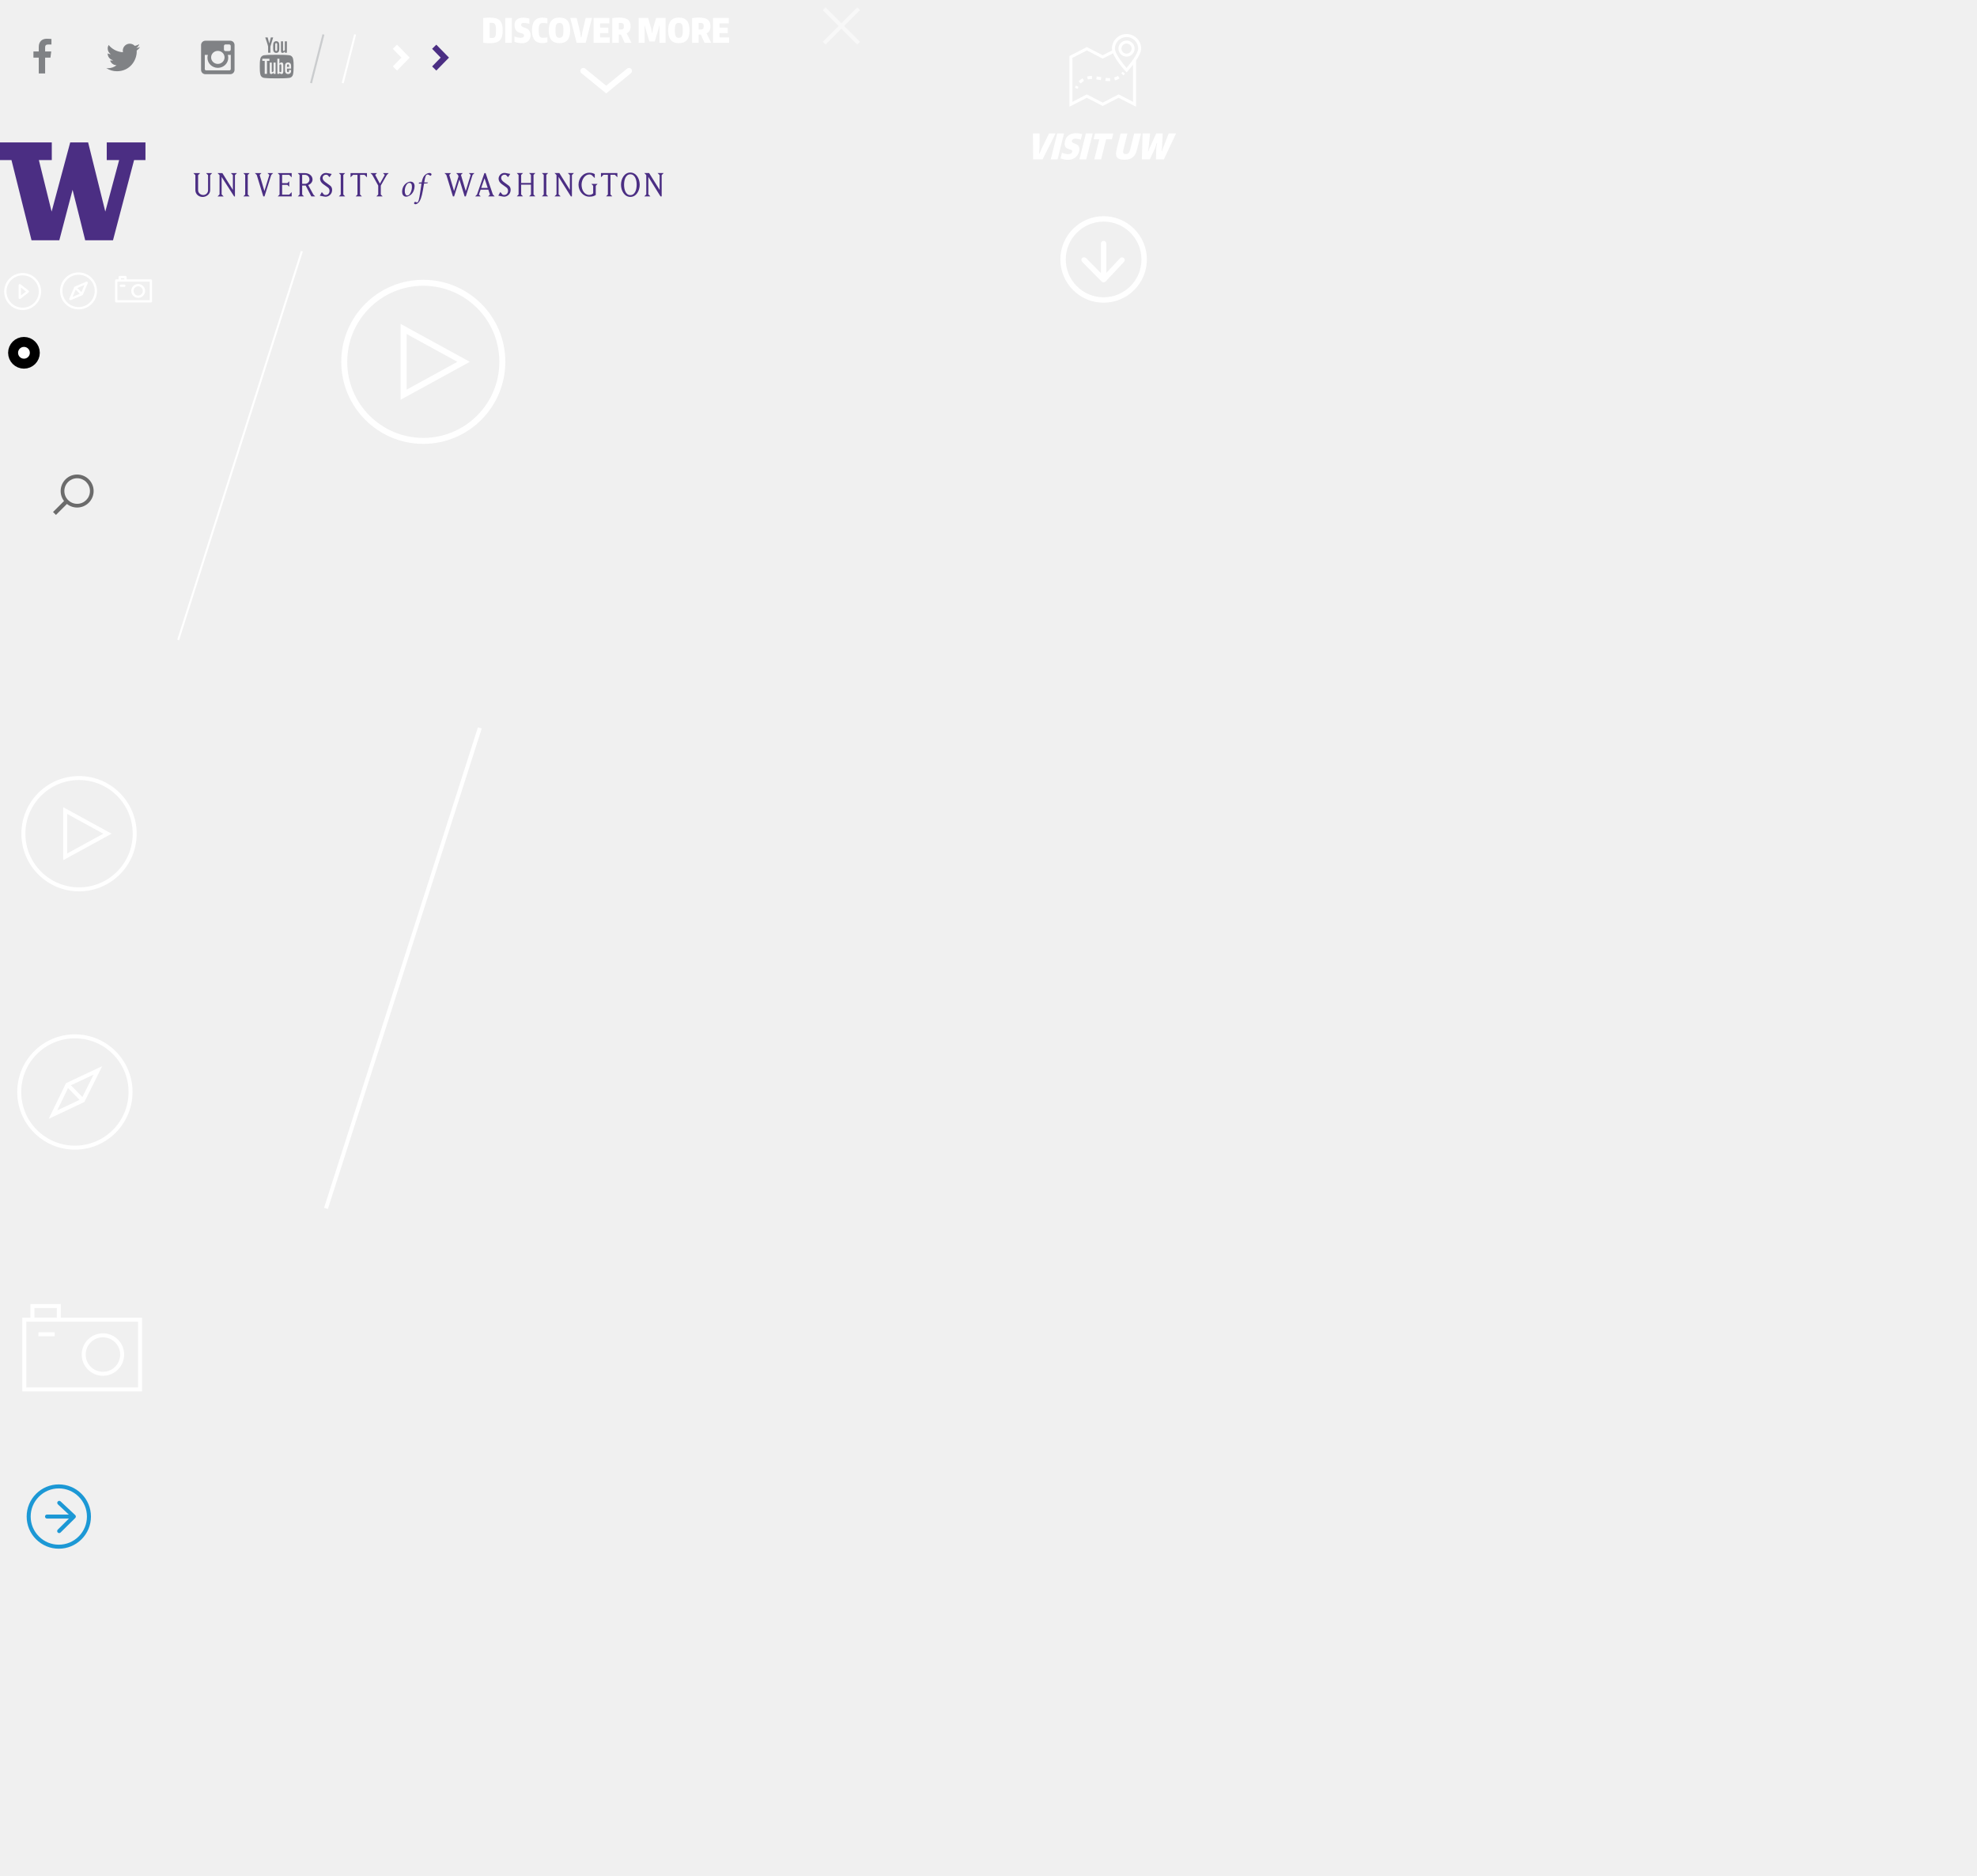
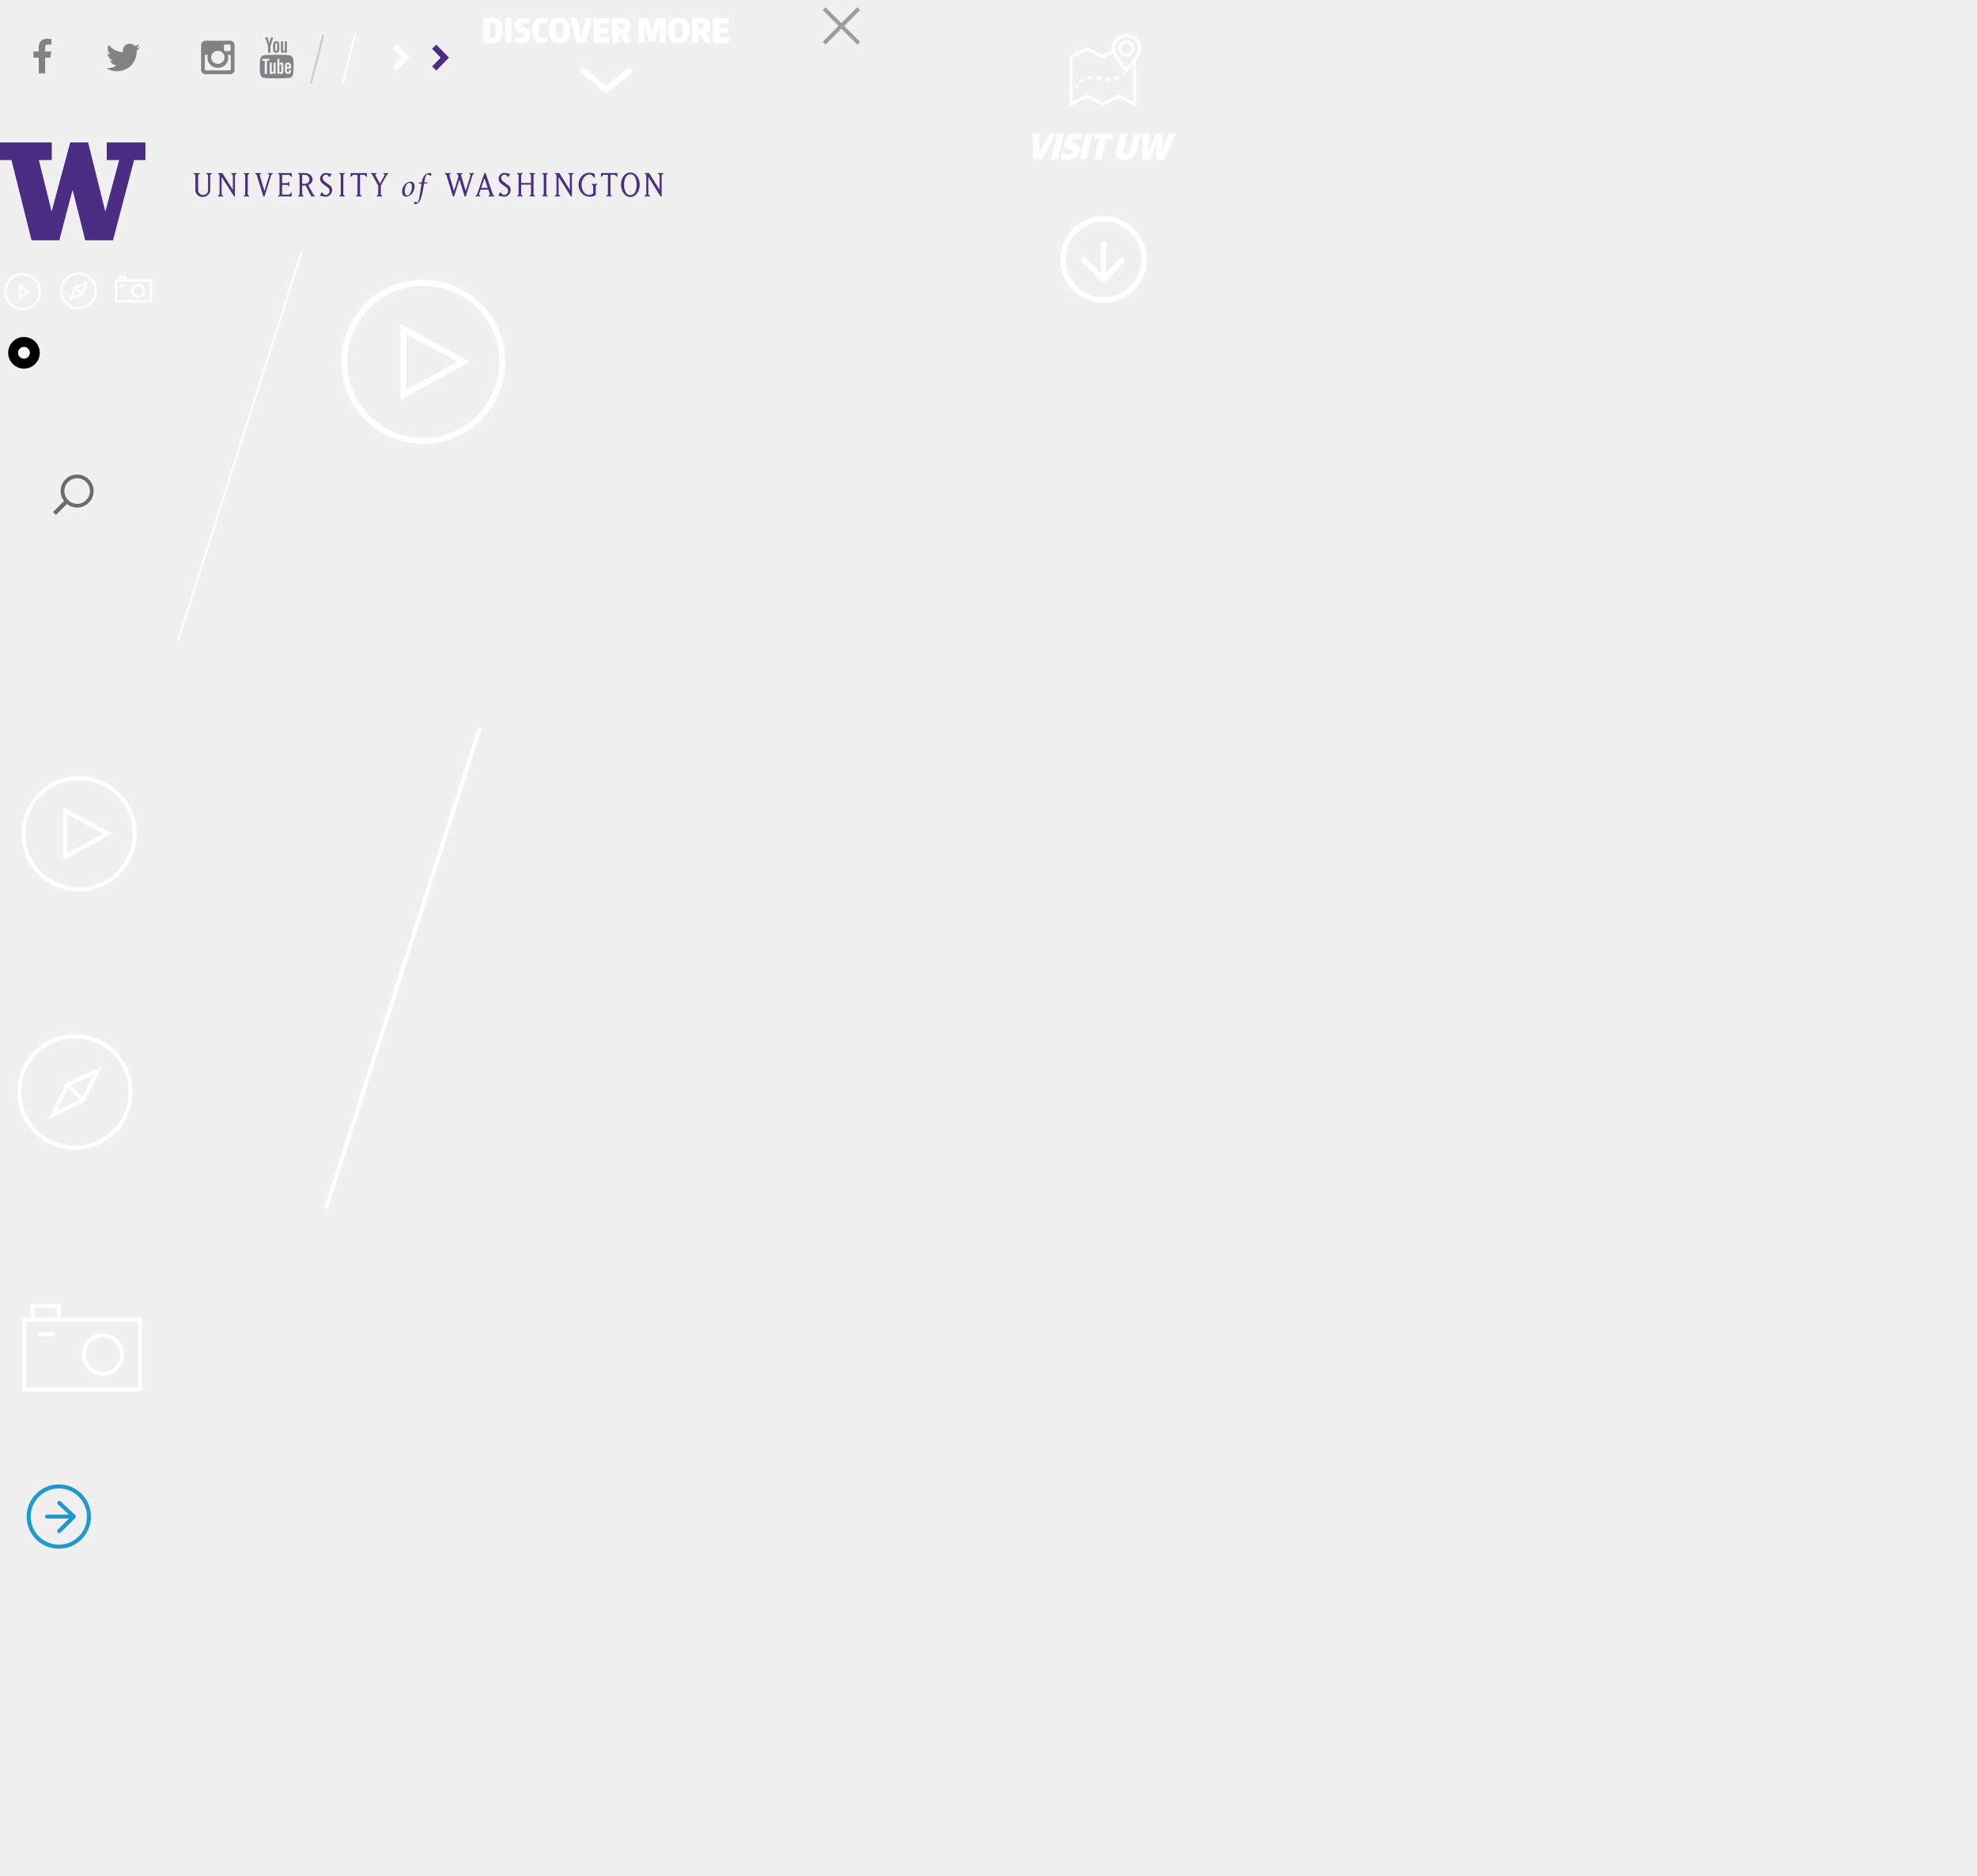
<svg xmlns="http://www.w3.org/2000/svg" version="1.1" id="Layer_1" x="0px" y="0px" width="992.594px" height="941.637px" viewBox="0 0 992.594 941.637" enable-background="new 0 0 992.594 941.637" xml:space="preserve">
  <path fill="#4B2E83" d="M325.519,97.574v-8.775l6.094,9.787h0.596v-10.7l1.014-1.011h-3.059l1.014,1.011v7.445l-5.274-8.454h-2.429  l0.994,1.01v9.689l-0.994,1.014h3.062L325.519,97.574L325.519,97.574z M316.472,97.945c-2.344,0-3.148-2.8-3.148-5.222  c0-2.422,0.812-5.223,3.148-5.223c2.363,0,3.184,2.801,3.184,5.223c0,2.428-0.814,5.223-3.182,5.223 M311.788,92.731  c0,2.979,1.688,6.113,4.682,6.113c3.018,0,4.705-3.135,4.705-6.113c0-2.977-1.68-6.113-4.705-6.113  c-2.992,0-4.686,3.132-4.686,6.111 M306.495,97.654v-9.908h2.221L309.968,89v-2.124h-8.238v2.12l1.271-1.252h2.203v9.906  l-0.914,0.931h3.135l-0.93-0.937V97.654L306.495,97.654z M297.819,93.258v3.77c-0.277,0.281-0.834,0.832-1.924,0.832  c-2.602,0-3.906-2.617-3.906-5.139c0-2.54,1.646-5.139,3.906-5.139c0.594,0,1.033,0.137,1.43,0.557l1.291,1.267v-2.023  c-0.695-0.354-1.391-0.675-2.721-0.675c-3.193,0-5.438,2.859-5.438,6.014c0,3.096,2.244,6.013,5.438,6.013  c1.809,0,2.582-0.438,3.217-0.862v-4.617l0.912-0.93h-3.135l0.922,0.924L297.819,93.258z M280.456,97.574v-8.775l6.16,9.793  l0.529-0.006v-10.7l1.012-1.011H285.1l1.014,1.011v7.445l-5.279-8.454h-2.422l0.994,1.01v9.689l-0.994,1.014h3.061L280.456,97.574  L280.456,97.574z M272.063,86.871l0.932,0.932v9.846l-0.932,0.928h3.152l-0.93-0.928v-9.846l0.93-0.932H272.063L272.063,86.871z   M261.659,92.706h4.924v4.947l-0.932,0.929h3.154l-0.934-0.929V87.81l0.934-0.933h-3.154l0.932,0.933v4.026h-4.924V87.81  l0.936-0.933h-3.137l0.914,0.933v9.844l-0.914,0.929h3.137l-0.936-0.929V92.706L261.659,92.706z M256.386,95.329  c0-1.152-0.537-1.868-1.092-2.247l-2.383-1.727c-0.854-0.615-1.291-1.407-1.291-2.006c0-1.227,1.053-1.668,1.689-1.668  c0.334,0,0.572,0.137,0.752,0.137l1.029,1.113l1.094-1.627l-2.324-0.438c-0.156-0.038-0.256-0.06-0.551-0.06  c-2.047,0-2.98,1.746-2.98,2.88c0,0.892,0.453,1.903,1.506,2.675l2.402,1.729c0.652,0.458,0.832,1.133,0.832,1.708  c0,0.996-0.615,2.074-1.943,2.074c-0.318,0-0.598-0.061-0.816-0.166l-1.111-1.307l-1.014,1.825l2.242,0.438  c0,0,0.379,0.076,0.697,0.076c1.402,0.021,3.248-1.169,3.248-3.394 M243.265,89.491l1.609,4.843h-3.277l1.672-4.846L243.265,89.491z   M240.446,97.688l0.852-2.48h3.875l0.811,2.48l-0.912,0.916h3.316l-0.934-0.954l-3.65-10.756h-0.596l-3.713,10.756l-0.953,0.954  h2.818l-0.9-0.916H240.446z M227.993,98.596l2.68-8.474l2.598,8.474h0.596l3.393-10.773l0.953-0.932h-2.816l0.914,0.912l-2.48,8.098  l-2.404-8.098l0.916-0.912h-3.316l0.934,0.932l0.238,0.771l-2.246,7.306l-2.4-8.098l0.912-0.912h-3.314l0.953,0.932l3.295,10.775  h0.582L227.993,98.596L227.993,98.596z M210.644,91.576l-0.445,0.43l0.049,0.165h1.369c-0.215,1.487-0.41,2.771-0.727,4.853  c-0.443,3.08-0.822,4.172-1.137,4.435c-0.1,0.097-0.264,0.146-0.41,0.146c-0.199,0-0.512-0.146-0.729-0.246  c-0.195-0.103-0.361,0.015-0.459,0.113c-0.133,0.148-0.279,0.379-0.279,0.561c0,0.328,0.428,0.496,0.709,0.496  c0.312,0,1.105-0.26,1.814-1.135c0.561-0.69,1.316-2.294,1.959-6.02c0.117-0.691,0.25-1.383,0.531-3.197l1.68-0.166l0.361-0.428  h-1.943c0.492-3.054,0.904-3.977,1.615-3.977c0.496,0,0.904,0.196,1.27,0.545c0.117,0.115,0.297,0.115,0.461-0.017  c0.131-0.114,0.33-0.379,0.33-0.608c0.018-0.331-0.43-0.693-0.992-0.693c-0.957,0-1.959,0.561-2.652,1.383  c-0.643,0.777-1.07,2.027-1.303,3.369h-1.07h-0.008L210.644,91.576z M203.226,95.899c0-2.438,1.234-3.76,1.748-3.975  c0.146-0.066,0.379-0.131,0.543-0.131c0.824,0,1.303,0.62,1.303,1.892c0.033,2.144-1.088,4.091-1.779,4.32  c-0.133,0.046-0.346,0.114-0.51,0.114c-0.93,0-1.307-0.981-1.307-2.224 M206.042,91.183c-0.428,0-1.104,0.196-1.779,0.591  c-1.141,0.678-2.377,2.21-2.377,4.519c0,1.157,0.543,2.441,2.078,2.441c0.727,0,1.764-0.48,2.459-1.105  c1.088-0.988,1.727-2.687,1.727-4.159c0.008-1.365-0.719-2.287-2.105-2.287 M186.935,87.825l2.959,5.337v4.507l-0.932,0.929h3.154  l-0.932-0.929v-4.507l3.014-5.318l0.973-0.952h-2.896l0.914,0.913l-2.461,4.383l-2.344-4.383l0.914-0.913h-3.314l0.951,0.929V87.825  L186.935,87.825z M180.767,97.669v-9.907h2.223l1.25,1.254v-2.123h-8.238v2.119l1.271-1.252h2.201v9.907l-0.912,0.931h3.135  l-0.922-0.938L180.767,97.669z M170.146,86.887l0.932,0.932v9.846l-0.932,0.928h3.156l-0.932-0.928v-9.844l0.932-0.932h-3.152  L170.146,86.887L170.146,86.887z M166.751,95.344c0-1.152-0.539-1.869-1.092-2.246l-2.384-1.728c-0.854-0.615-1.29-1.407-1.29-2.006  c0-1.227,1.054-1.667,1.688-1.667c0.338,0,0.575,0.136,0.755,0.136l1.031,1.114l1.09-1.628l-2.319-0.438  c-0.16-0.041-0.257-0.06-0.554-0.06c-2.047,0-2.979,1.743-2.979,2.882c0,0.891,0.455,1.902,1.51,2.677l2.4,1.728  c0.655,0.456,0.834,1.133,0.834,1.709c0,0.992-0.616,2.073-1.945,2.073c-0.317,0-0.594-0.062-0.812-0.167l-1.113-1.309l-1.014,1.831  l2.244,0.438c0,0,0.377,0.076,0.693,0.076c1.412,0.008,3.257-1.184,3.257-3.407 M151.705,87.769h1.43  c1.25,0,2.243,1.072,2.243,2.345c0,1.209-1.014,2.164-2.243,2.164h-1.43v-4.512V87.769z M151.705,97.678v-4.525h1.769l2.836,5.457  h1.945l-0.914-0.924l-2.618-4.803c1.309-0.398,2.201-1.627,2.201-2.74c0-1.982-1.845-3.232-3.791-3.232h-3.631l0.912,0.932v9.844  l-0.912,0.923h3.133L151.705,97.678L151.705,97.678z M146.446,98.602v-2.141l-1.253,1.268h-3.551v-4.92h2.639l0.934,0.928v-2.73  l-0.934,0.933h-2.639v-4.17h3.553l1.252,1.256v-2.123h-7.007l0.913,0.929v9.85l-0.913,0.926h7.006V98.602L146.446,98.602z   M131.262,86.897h-3.315l0.954,0.932l3.293,10.773h0.596l3.393-10.773l0.952-0.932h-2.819l0.916,0.912l-2.482,8.098l-2.398-8.098  l0.912-0.908v-0.004H131.262L131.262,86.897z M122.172,86.897l0.934,0.932v9.845l-0.934,0.929h3.156l-0.933-0.929v-9.845  l0.933-0.932H122.172z M111.275,97.6v-8.775l6.283,9.787h0.404V87.91l1.014-1.01h-3.057l1.013,1.01v7.445l-5.278-8.453h-2.422  l0.992,1.01v9.689l-0.992,1.014h3.055L111.275,97.6L111.275,97.6z M98.095,95.478c0,1.922,1.63,3.392,3.634,3.392  c1.904,0,3.79-1.408,3.79-3.392v-7.566l0.993-1.01h-3.057l1.012,1.01v7.566c0,1.347-1.07,2.417-2.422,2.417  c-1.368,0-2.58-1.051-2.58-2.417v-7.566l1.016-1.01h-3.396l1.011,1.01l-0.001,7.563V95.478z" />
  <path fill="#4B2E83" d="M53.594,71.505v8.854h6.223l-6.945,25.869c0,0-8.508-34.243-8.625-34.725H35.25  c-0.125,0.469-9.335,34.725-9.335,34.725L19.519,80.36H26v-8.855H0v8.855h5.762c0,0,9.936,39.772,10.061,40.253h13.956  c0.124-0.473,6.66-25.328,6.66-25.328c4.147,16.581,3.941,15.531,6.331,25.328h13.964c0.12-0.473,10.585-40.253,10.585-40.253h5.715  v-8.855H53.597H53.594L53.594,71.505z" />
  <path fill="#808285" d="M103.108,20.442h12.495c1.187,0,2.152,0.972,2.152,2.158v12.494c0,1.188-0.971,2.156-2.152,2.156h-12.495  c-1.188,0-2.158-0.972-2.158-2.156V22.601c0.01-1.188,0.98-2.16,2.17-2.16L103.108,20.442z M113.188,22.312  c-0.415,0-0.757,0.345-0.757,0.758v1.812c0,0.416,0.343,0.758,0.757,0.758h1.898c0.411,0,0.758-0.342,0.758-0.758V23.07  c0-0.413-0.35-0.758-0.758-0.758H113.188z M115.858,27.554h-1.479c0.146,0.457,0.222,0.94,0.222,1.442  c0,2.796-2.346,5.062-5.229,5.062c-2.881,0-5.222-2.266-5.222-5.062c0-0.502,0.076-0.985,0.217-1.442h-1.544v7.1  c0,0.369,0.3,0.669,0.668,0.669h11.708c0.368,0,0.668-0.3,0.668-0.669v-7.1h-0.02H115.858z M109.368,25.542  c-1.861,0-3.375,1.463-3.375,3.271s1.511,3.271,3.375,3.271c1.866,0,3.377-1.465,3.377-3.271c0-1.808-1.528-3.271-3.39-3.271  H109.368z" />
  <path fill="#808285" d="M25.324,28.932l0.399-3.096h-3.066v-1.979c0-0.896,0.25-1.509,1.535-1.509l1.639-0.001v-2.77  c-0.283-0.037-1.256-0.122-2.389-0.122c-2.365,0-3.982,1.442-3.982,4.094v2.283h-2.674v3.097h2.674v7.945h3.198V28.93L25.324,28.932  L25.324,28.932z" />
  <path fill="#808285" d="M70.375,23.573c-0.626,0.274-1.299,0.465-2.004,0.549c0.721-0.433,1.275-1.115,1.535-1.933  c-0.673,0.398-1.42,0.691-2.216,0.85c-0.638-0.68-1.545-1.104-2.549-1.104c-1.928,0-3.491,1.564-3.491,3.49  c0,0.274,0.031,0.541,0.09,0.795c-2.901-0.146-5.473-1.535-7.195-3.646c-0.3,0.519-0.472,1.115-0.472,1.756  c0,1.21,0.616,2.279,1.552,2.904c-0.572-0.018-1.109-0.176-1.581-0.438v0.045c0,1.69,1.203,3.102,2.8,3.422  c-0.292,0.082-0.603,0.125-0.92,0.125c-0.225,0-0.444-0.021-0.657-0.062c0.445,1.389,1.733,2.396,3.261,2.426  c-1.193,0.936-2.699,1.494-4.335,1.494c-0.282,0-0.559-0.019-0.832-0.052c1.544,0.992,3.379,1.57,5.352,1.57  c6.42,0,9.932-5.32,9.932-9.933c0-0.151-0.004-0.305-0.009-0.452c0.679-0.5,1.27-1.109,1.739-1.812V23.573z" />
  <g>
    <path fill="#6B6B6B" d="M30.452,246.503c0-4.567,3.716-8.282,8.28-8.282c4.567,0,8.282,3.718,8.282,8.282   c0,4.568-3.717,8.283-8.282,8.283C34.168,254.786,30.452,251.072,30.452,246.503z M32.313,246.503c0,3.54,2.879,6.421,6.427,6.421   c3.541,0,6.42-2.881,6.42-6.421s-2.879-6.418-6.42-6.418c-3.548,0.001-6.43,2.878-6.43,6.418H32.313z" />
    <rect x="29.264" y="250.667" transform="matrix(0.7065 0.7077 -0.7077 0.7065 189.2321 53.3412)" fill="#6B6B6B" width="2.079" height="8.319" />
  </g>
  <line fill="none" stroke="#CACCCE" stroke-miterlimit="10" x1="162.386" y1="17.299" x2="156.161" y2="41.704" />
  <line fill="none" stroke="#FFFFFF" stroke-miterlimit="10" x1="178.292" y1="17.299" x2="172.066" y2="41.704" />
  <line fill="none" stroke="#FFFFFF" stroke-miterlimit="10" x1="151.565" y1="126.09" x2="89.469" y2="321.251" />
  <line fill="none" stroke="#FFFFFF" stroke-width="2" stroke-miterlimit="10" x1="240.91" y1="365.434" x2="163.667" y2="606.614" />
  <g>
    <path fill="#FFFFFF" d="M57.784,151.259c0,0.322,0.26,0.58,0.58,0.58h17.391c0.32,0,0.58-0.258,0.58-0.58v-10.434   c0-0.32-0.26-0.579-0.58-0.579H63.581v-1.159c0-0.32-0.26-0.58-0.58-0.58h-2.898c-0.32,0-0.58,0.26-0.58,0.58v1.159h-1.158   c-0.32,0-0.58,0.259-0.58,0.579L57.784,151.259L57.784,151.259z M60.683,139.666h1.74v0.58h-1.74V139.666z M58.942,141.405h16.232   v9.276H58.942V141.405z" />
    <path fill="#FFFFFF" d="M69.378,142.564c-1.918,0-3.479,1.561-3.479,3.479s1.561,3.478,3.479,3.478s3.479-1.56,3.479-3.478   S71.296,142.564,69.378,142.564z M69.378,148.362c-1.279,0-2.318-1.04-2.318-2.319c0-1.279,1.039-2.319,2.318-2.319   c1.279,0,2.318,1.04,2.318,2.319C71.696,147.322,70.657,148.362,69.378,148.362z" />
    <path fill="#FFFFFF" d="M62.423,142.854h-1.74c-0.32,0-0.58,0.26-0.58,0.579c0,0.321,0.26,0.58,0.58,0.58h1.74   c0.318,0,0.578-0.259,0.578-0.58C63.001,143.114,62.741,142.854,62.423,142.854z" />
  </g>
  <g>
    <path fill="#FFFFFF" d="M11.372,137.069c-2.477,0-4.807,0.965-6.558,2.718c-1.752,1.751-2.718,4.08-2.718,6.558   c0,2.479,0.966,4.807,2.718,6.559c1.751,1.752,4.081,2.717,6.558,2.717c2.479,0,4.807-0.965,6.559-2.717   c1.752-1.752,2.717-4.082,2.717-6.559c0-2.477-0.965-4.807-2.717-6.558C16.178,138.034,13.85,137.069,11.372,137.069z    M17.111,152.083c-1.533,1.533-3.571,2.377-5.739,2.377c-2.167,0-4.205-0.844-5.738-2.377c-1.533-1.533-2.378-3.571-2.378-5.739   s0.845-4.205,2.378-5.738c1.533-1.533,3.571-2.378,5.738-2.378c2.168,0,4.206,0.845,5.739,2.378   c1.532,1.533,2.377,3.57,2.377,5.738S18.643,150.55,17.111,152.083z" />
    <path fill="#FFFFFF" d="M14.338,145.888L10.28,142.7c-0.174-0.138-0.412-0.163-0.612-0.066c-0.199,0.098-0.325,0.3-0.325,0.521   v6.376c0,0.223,0.126,0.424,0.325,0.521c0.081,0.039,0.168,0.059,0.255,0.059c0.127,0,0.254-0.041,0.357-0.123l4.058-3.188   c0.141-0.111,0.222-0.279,0.222-0.457C14.56,146.165,14.479,145.999,14.338,145.888z M10.502,148.34v-3.99l2.539,1.995   L10.502,148.34z" />
  </g>
  <g>
    <path fill="#FFFFFF" d="M45.997,139.477c-1.752-1.753-4.08-2.717-6.559-2.716c-2.477,0.001-4.807,0.965-6.558,2.716   c-1.752,1.752-2.716,4.082-2.716,6.558c-0.001,2.479,0.963,4.806,2.716,6.56c1.751,1.75,4.081,2.717,6.56,2.715   c2.477,0.002,4.805-0.963,6.557-2.715c1.752-1.752,2.717-4.081,2.717-6.558C48.714,143.558,47.749,141.228,45.997,139.477z    M39.44,154.152c-2.169,0-4.208-0.844-5.741-2.377c-1.532-1.531-2.377-3.571-2.376-5.739c0-2.168,0.843-4.206,2.376-5.739   c1.532-1.532,3.571-2.377,5.739-2.376c2.168-0.001,4.207,0.845,5.738,2.377c1.533,1.532,2.377,3.57,2.379,5.739   c0,2.167-0.846,4.207-2.377,5.738C43.646,153.308,41.608,154.152,39.44,154.152z" />
    <path fill="#FFFFFF" d="M41.612,147.904l2.459-5.738c0.094-0.219,0.043-0.471-0.123-0.639c-0.168-0.167-0.42-0.217-0.639-0.123   l-5.739,2.459c-0.139,0.06-0.245,0.17-0.304,0.307l-0.001-0.002l-2.459,5.738c-0.094,0.219-0.045,0.473,0.122,0.641   c0.168,0.168,0.421,0.215,0.64,0.121l5.739-2.458h-0.002C41.442,148.149,41.552,148.043,41.612,147.904z M42.435,143.041   l-1.551,3.619l-2.068-2.068L42.435,143.041z M36.444,149.031l1.551-3.619l2.069,2.068L36.444,149.031z" />
  </g>
  <circle fill="none" stroke="#FFFFFF" stroke-width="3" stroke-miterlimit="10" cx="212.521" cy="181.641" r="39.686" />
  <polygon fill="none" stroke="#FFFFFF" stroke-width="3" stroke-miterlimit="10" points="202.646,165.144 232.771,181.641   202.646,198.138 " />
  <circle fill="none" stroke="#FFFFFF" stroke-width="2" stroke-miterlimit="10" cx="39.686" cy="418.526" r="27.941" />
  <polygon fill="none" stroke="#FFFFFF" stroke-width="2" stroke-miterlimit="10" points="32.733,406.912 53.943,418.526   32.733,430.141 " />
  <circle fill="none" stroke="#FFFFFF" stroke-width="2" stroke-miterlimit="10" cx="37.598" cy="548.195" r="27.941" />
  <circle fill="#FFFFFF" stroke="#000000" stroke-width="5" stroke-miterlimit="10" cx="12.027" cy="177.106" r="5.455" />
  <rect x="12.203" y="662.49" fill="none" stroke="#FFFFFF" stroke-width="2" stroke-miterlimit="10" width="58.125" height="35.021" />
  <circle fill="none" stroke="#FFFFFF" stroke-width="2" stroke-miterlimit="10" cx="51.677" cy="680.003" r="9.656" />
  <line fill="none" stroke="#FFFFFF" stroke-width="2" stroke-miterlimit="10" x1="19.302" y1="669.827" x2="27.443" y2="669.827" />
  <rect x="16.272" y="655.633" fill="none" stroke="#FFFFFF" stroke-width="2" stroke-miterlimit="10" width="13.253" height="6.815" />
  <polygon fill="none" stroke="#FFFFFF" stroke-width="2" stroke-miterlimit="10" points="41.635,552.433 26.57,559.568   33.887,544.523 49.149,537.349 " />
  <line fill="none" stroke="#FFFFFF" stroke-width="2" stroke-miterlimit="10" x1="34.385" y1="545.016" x2="41.047" y2="551.82" />
  <path fill="#808285" d="M137.144,18.796h-1.162l-0.785,3.015l-0.815-3.015h-1.21c0.242,0.711,0.494,1.427,0.737,2.139  c0.369,1.07,0.599,1.877,0.703,2.429v3.108h1.15v-3.108l1.38-4.57L137.144,18.796z M140.214,24.616v-2.004  c0-0.611-0.105-1.058-0.321-1.348c-0.288-0.389-0.691-0.586-1.21-0.586c-0.516,0-0.92,0.197-1.208,0.586  c-0.222,0.29-0.325,0.737-0.325,1.348v2.004c0,0.608,0.103,1.059,0.325,1.346c0.286,0.39,0.691,0.586,1.208,0.586  c0.52,0,0.922-0.196,1.21-0.586c0.22-0.29,0.33-0.74,0.33-1.35L140.214,24.616z M139.174,24.817c0,0.529-0.16,0.794-0.494,0.794  c-0.335,0-0.495-0.265-0.495-0.794V22.41c0-0.528,0.16-0.791,0.495-0.791s0.494,0.263,0.494,0.791v2.41V24.817z M144.044,26.466  v-5.72h-1.037v4.372c-0.23,0.325-0.447,0.485-0.655,0.485c-0.139,0-0.22-0.083-0.242-0.242c-0.014-0.034-0.014-0.161-0.014-0.404  v-4.209h-1.033v4.524c0,0.404,0.036,0.678,0.092,0.848c0.103,0.292,0.334,0.427,0.668,0.427c0.379,0,0.771-0.23,1.184-0.704v0.624  h1.04L144.044,26.466z" />
  <path fill="#808285" d="M145.115,33.584v-0.52c0-0.522-0.172-0.786-0.511-0.786c-0.345,0-0.515,0.263-0.515,0.786v0.523h1.025  L145.115,33.584z" />
  <path fill="#808285" d="M140.798,32.277c-0.168,0-0.34,0.082-0.511,0.25v3.45c0.17,0.171,0.343,0.252,0.511,0.252  c0.295,0,0.446-0.252,0.446-0.763v-2.415C141.244,32.542,141.093,32.277,140.798,32.277z" />
  <path fill="#808285" d="M147.108,29.404c-0.206-0.902-0.945-1.569-1.834-1.668c-2.105-0.235-4.235-0.235-6.356-0.235  s-4.252,0-6.356,0.235c-0.889,0.099-1.627,0.766-1.834,1.668c-0.297,1.286-0.299,2.69-0.299,4.013s0,2.729,0.296,4.013  c0.206,0.902,0.944,1.569,1.834,1.669c2.105,0.235,4.235,0.237,6.356,0.235c2.12,0,4.251,0,6.356-0.235  c0.889-0.099,1.627-0.767,1.835-1.669c0.297-1.284,0.298-2.69,0.298-4.013l0.014-0.003  C147.418,32.084,147.418,30.684,147.108,29.404z M135.274,30.556h-1.229v6.528h-1.141v-6.528h-1.207v-1.068h3.577V30.556  L135.274,30.556z M138.373,37.087h-1.029V36.47c-0.406,0.468-0.793,0.696-1.171,0.696c-0.332,0-0.559-0.134-0.661-0.419  c-0.056-0.172-0.09-0.442-0.09-0.843v-4.477h1.025v4.17c0,0.239,0,0.365,0.01,0.398c0.025,0.16,0.104,0.238,0.24,0.238  c0.206,0,0.421-0.16,0.648-0.481v-4.326h1.028V37.087L138.373,37.087z M142.264,35.386l-0.004-0.007c0,0.52-0.03,0.9-0.1,1.15  c-0.137,0.418-0.411,0.635-0.82,0.635c-0.365,0-0.717-0.203-1.06-0.627v0.551h-1.026v-7.599h1.026v2.479  c0.331-0.408,0.683-0.614,1.06-0.614c0.408,0,0.683,0.215,0.82,0.638c0.069,0.228,0.104,0.603,0.104,1.139V35.386z M146.123,35.939  c-0.034,0.227-0.113,0.433-0.238,0.615c-0.284,0.411-0.704,0.614-1.241,0.614s-0.945-0.194-1.242-0.582  c-0.217-0.281-0.329-0.729-0.329-1.329v-1.984c0-0.605,0.098-1.047,0.316-1.333c0.296-0.388,0.706-0.581,1.229-0.581  c0.514,0,0.922,0.193,1.21,0.581c0.214,0.285,0.317,0.728,0.317,1.333v1.173h-2.051v1.003c0,0.524,0.171,0.785,0.523,0.785  c0.252,0,0.399-0.14,0.458-0.414c0.01-0.056,0.022-0.28,0.022-0.694h1.047v0.15l0.009,0.003  C146.153,35.609,146.133,35.839,146.123,35.939z" />
  <polygon fill="#FFFFFF" points="199.337,22.427 197.23,24.505 201.529,28.924 197.23,33.348 199.337,35.426 205.699,28.931   205.684,28.923 205.699,28.921 " />
  <polygon fill="#4B2E83" points="219.06,22.427 216.953,24.505 221.251,28.924 216.953,33.348 219.06,35.426 225.422,28.931   225.407,28.923 225.422,28.921 " />
  <polyline fill="none" stroke="#FFFFFF" stroke-width="3" stroke-linecap="round" stroke-miterlimit="10" points="292.881,35.604   304.344,44.954 315.809,35.604 " />
  <g>
    <path fill="#1C98D5" d="M29.061,755.188l5.481,5.132H23.604c-0.557,0-1.008,0.45-1.008,1.009c0,0.557,0.446,1.01,1.008,1.01h10.997   l-5.586,5.547c-0.404,0.381-0.423,1.021-0.041,1.426c0.199,0.211,0.466,0.315,0.73,0.315c0.248,0,0.496-0.091,0.69-0.274   l7.377-7.289c0.202-0.19,0.317-0.455,0.317-0.733c0-0.277-0.115-0.543-0.317-0.734l-7.336-6.871   c-0.404-0.383-1.043-0.362-1.426,0.041C28.638,754.167,28.656,754.805,29.061,755.188z M18.114,749.917   c-3.048,3.047-4.728,7.1-4.728,11.41c0,4.31,1.68,8.362,4.728,11.411c3.05,3.05,7.104,4.729,11.411,4.729s8.362-1.679,11.411-4.729   c3.048-3.048,4.728-7.102,4.728-11.411c0-4.312-1.68-8.363-4.728-11.41c-3.05-3.049-7.104-4.729-11.411-4.729   S21.164,746.868,18.114,749.917z M39.509,751.341c2.667,2.666,4.138,6.214,4.138,9.984s-1.471,7.318-4.138,9.985   c-2.667,2.669-6.213,4.137-9.984,4.137s-7.312-1.469-9.979-4.138c-2.667-2.666-4.142-6.213-4.142-9.984s1.475-7.318,4.142-9.984   c2.667-2.668,6.213-4.137,9.979-4.137C33.296,747.204,36.842,748.673,39.509,751.341z" />
  </g>
  <g>
    <path fill="#FFFFFF" d="M562.35,129.623l-6.903,7.372v-14.713c0-0.75-0.605-1.355-1.357-1.355c-0.748,0-1.358,0.599-1.358,1.355   v14.792l-7.461-7.514c-0.513-0.544-1.374-0.569-1.918-0.055c-0.284,0.268-0.425,0.628-0.425,0.982c0,0.334,0.122,0.667,0.369,0.928   l9.806,9.923c0.256,0.273,0.612,0.427,0.986,0.427c0.373,0,0.73-0.154,0.988-0.427l9.242-9.868   c0.516-0.544,0.487-1.403-0.055-1.918C563.723,129.052,562.864,129.076,562.35,129.623z M569.439,114.896   c-4.099-4.101-9.551-6.361-15.349-6.361s-11.249,2.26-15.351,6.361c-4.103,4.103-6.36,9.556-6.36,15.349   c0,5.794,2.258,11.25,6.36,15.352c4.101,4.099,9.553,6.359,15.351,6.359c5.801,0,11.25-2.261,15.349-6.359   c4.102-4.104,6.362-9.557,6.362-15.352C575.802,124.452,573.541,118.999,569.439,114.896z M567.524,143.676   c-3.587,3.587-8.359,5.567-13.432,5.567c-5.071,0-9.844-1.979-13.432-5.567c-3.591-3.588-5.564-8.358-5.564-13.431   c0-5.072,1.976-9.835,5.565-13.423c3.587-3.587,8.357-5.573,13.431-5.573c5.074,0,9.845,1.985,13.432,5.573   c3.589,3.587,5.564,8.357,5.564,13.423C573.089,135.318,571.113,140.088,567.524,143.676z" />
  </g>
  <g>
    <path fill="#FFFFFF" d="M245.92,21.693c-0.428,0-0.898-0.017-1.41-0.051c-0.512-0.034-1.14-0.084-1.882-0.152V8.996   c0.765-0.045,1.404-0.082,1.917-0.11c0.512-0.028,0.982-0.042,1.409-0.042c1.182,0,2.181,0.113,2.997,0.338   c0.816,0.225,1.48,0.59,1.993,1.097c0.512,0.506,0.88,1.168,1.105,1.984s0.338,1.815,0.338,2.997s-0.116,2.181-0.346,2.997   c-0.23,0.816-0.602,1.478-1.115,1.984c-0.512,0.507-1.179,0.875-2,1.106C248.104,21.577,247.102,21.693,245.92,21.693z    M247.085,19.059c0.394,0,0.717-0.051,0.971-0.152c0.253-0.101,0.45-0.292,0.59-0.574c0.141-0.282,0.236-0.67,0.288-1.165   c0.051-0.495,0.076-1.137,0.076-1.925c0-0.777-0.034-1.41-0.101-1.9c-0.068-0.489-0.189-0.875-0.363-1.156   c-0.175-0.281-0.419-0.475-0.734-0.583c-0.315-0.106-0.72-0.16-1.215-0.16c-0.191,0-0.34,0.006-0.448,0.017   c-0.107,0.012-0.206,0.028-0.295,0.051v7.463c0.304,0.033,0.546,0.056,0.726,0.067C246.758,19.053,246.927,19.059,247.085,19.059z" />
    <path fill="#FFFFFF" d="M253.67,8.996h3.292V21.49h-3.292V8.996z" />
    <path fill="#FFFFFF" d="M262.078,21.693c-0.597,0-1.199-0.054-1.807-0.161c-0.608-0.106-1.272-0.278-1.993-0.515v-2.752   c0.203,0.101,0.439,0.194,0.709,0.278c0.271,0.084,0.546,0.158,0.828,0.22c0.281,0.062,0.563,0.112,0.844,0.152   c0.282,0.039,0.541,0.059,0.777,0.059c1.103,0,1.655-0.389,1.655-1.165c0-0.214-0.051-0.389-0.152-0.524   c-0.102-0.134-0.243-0.248-0.422-0.337s-0.386-0.166-0.616-0.228c-0.23-0.062-0.476-0.127-0.734-0.194   c-0.327-0.09-0.658-0.214-0.996-0.372c-0.337-0.158-0.642-0.383-0.912-0.675c-0.271-0.292-0.49-0.681-0.659-1.165   c-0.169-0.484-0.253-1.103-0.253-1.857c0-1.137,0.379-2.021,1.14-2.651c0.76-0.63,1.826-0.945,3.199-0.945   c0.507,0,1.016,0.039,1.528,0.118c0.512,0.079,1.039,0.203,1.579,0.372v2.617c-0.214-0.067-0.447-0.129-0.7-0.185   c-0.254-0.057-0.51-0.104-0.769-0.144c-0.259-0.04-0.506-0.073-0.743-0.102s-0.439-0.042-0.608-0.042   c-0.889,0-1.334,0.321-1.334,0.963c0,0.248,0.064,0.45,0.194,0.607c0.129,0.158,0.298,0.292,0.506,0.405   c0.208,0.113,0.448,0.214,0.718,0.304c0.271,0.09,0.551,0.192,0.844,0.304c0.304,0.124,0.605,0.271,0.903,0.439   c0.297,0.169,0.562,0.392,0.793,0.667c0.23,0.276,0.419,0.616,0.565,1.021c0.146,0.406,0.22,0.901,0.22,1.486   c0,0.619-0.102,1.177-0.304,1.672c-0.203,0.495-0.49,0.915-0.861,1.257c-0.372,0.344-0.822,0.608-1.351,0.794   S262.741,21.693,262.078,21.693z" />
    <path fill="#FFFFFF" d="M272.224,21.642c-1.677,0-2.952-0.521-3.824-1.562c-0.873-1.041-1.309-2.653-1.309-4.837   c0-2.172,0.441-3.782,1.325-4.829c0.883-1.046,2.147-1.57,3.791-1.57c0.833,0,1.705,0.102,2.617,0.304v2.583   c-0.383-0.067-0.757-0.118-1.123-0.152c-0.366-0.033-0.695-0.05-0.988-0.05c-0.417,0-0.768,0.048-1.056,0.143   c-0.287,0.096-0.517,0.282-0.691,0.558c-0.175,0.276-0.302,0.655-0.38,1.14s-0.118,1.114-0.118,1.891   c0,0.776,0.039,1.408,0.118,1.892s0.206,0.858,0.38,1.122c0.174,0.265,0.405,0.445,0.691,0.54c0.288,0.097,0.639,0.144,1.056,0.144   c0.394,0,0.762-0.02,1.106-0.059c0.343-0.04,0.678-0.104,1.004-0.194v2.516c-0.124,0.056-0.279,0.109-0.464,0.16   c-0.185,0.051-0.397,0.095-0.633,0.135c-0.236,0.039-0.484,0.07-0.743,0.093C272.725,21.631,272.472,21.642,272.224,21.642z" />
    <path fill="#FFFFFF" d="M280.869,21.659c-1.812,0-3.157-0.526-4.036-1.579c-0.878-1.052-1.316-2.659-1.316-4.82   c0-2.172,0.438-3.787,1.316-4.846c0.878-1.058,2.223-1.587,4.036-1.587c1.845,0,3.205,0.523,4.078,1.57   c0.872,1.047,1.308,2.667,1.308,4.862c0,2.184-0.439,3.796-1.317,4.837S282.703,21.659,280.869,21.659z M280.869,18.975   c0.382,0,0.7-0.062,0.954-0.187c0.253-0.123,0.458-0.329,0.616-0.616s0.271-0.667,0.337-1.14c0.068-0.473,0.102-1.064,0.102-1.773   c0-0.72-0.031-1.322-0.093-1.807c-0.062-0.484-0.172-0.869-0.33-1.156c-0.157-0.287-0.366-0.489-0.625-0.608   c-0.259-0.118-0.58-0.177-0.962-0.177c-0.372,0-0.684,0.062-0.937,0.186c-0.254,0.124-0.456,0.332-0.608,0.625   s-0.262,0.678-0.33,1.156c-0.067,0.479-0.101,1.072-0.101,1.781c0,0.698,0.034,1.283,0.101,1.756   c0.068,0.473,0.178,0.855,0.33,1.147c0.152,0.293,0.354,0.501,0.608,0.625C280.185,18.912,280.497,18.975,280.869,18.975z" />
    <path fill="#FFFFFF" d="M286.306,8.996h3.208l1.706,6.939l0.438,2.735h0.271l0.473-2.735l1.671-6.939h3.14l-3.14,12.494h-4.559   L286.306,8.996z" />
    <path fill="#FFFFFF" d="M298.006,8.996h7.952v2.735h-4.66v2.145h4.137v2.735h-4.137v2.144h4.812v2.735h-8.104V8.996z" />
    <path fill="#FFFFFF" d="M311.766,17.354h-1.081v4.137h-3.292V9.08c0.484-0.09,1.013-0.154,1.587-0.194   c0.574-0.039,1.17-0.059,1.79-0.059c1.024,0,1.905,0.082,2.643,0.245c0.737,0.163,1.342,0.422,1.815,0.776s0.821,0.808,1.046,1.359   c0.226,0.552,0.338,1.21,0.338,1.976c0,1.744-0.653,2.937-1.958,3.579l2.38,4.728h-3.394L311.766,17.354z M311.378,14.838   c0.359,0,0.661-0.025,0.903-0.076c0.242-0.051,0.433-0.141,0.574-0.271c0.141-0.129,0.239-0.298,0.295-0.506   c0.057-0.208,0.084-0.476,0.084-0.802c0-0.327-0.031-0.6-0.092-0.819c-0.062-0.219-0.167-0.394-0.313-0.523   c-0.146-0.129-0.346-0.22-0.599-0.27c-0.253-0.051-0.571-0.077-0.954-0.077c-0.056,0-0.154,0.006-0.295,0.017   c-0.141,0.012-0.239,0.022-0.295,0.034v3.258c0.079,0.011,0.191,0.02,0.337,0.025C311.169,14.835,311.287,14.838,311.378,14.838z" />
    <path fill="#FFFFFF" d="M320.646,8.996h4.744l1.587,5.42l0.354,2.195h0.135l0.355-2.195l1.604-5.42h4.745V21.49h-3.073v-8.611   h-0.101l-0.541,2.211l-1.722,5.724h-2.718l-1.688-5.724l-0.574-2.211h-0.102v8.611h-3.005V8.996z" />
    <path fill="#FFFFFF" d="M340.805,21.659c-1.812,0-3.157-0.526-4.036-1.579c-0.877-1.052-1.316-2.659-1.316-4.82   c0-2.172,0.439-3.787,1.316-4.846c0.878-1.058,2.224-1.587,4.036-1.587c1.846,0,3.205,0.523,4.078,1.57   c0.872,1.047,1.309,2.667,1.309,4.862c0,2.184-0.439,3.796-1.317,4.837C343.997,21.138,342.64,21.659,340.805,21.659z    M340.805,18.975c0.383,0,0.7-0.062,0.954-0.187c0.253-0.123,0.458-0.329,0.616-0.616c0.157-0.287,0.271-0.667,0.337-1.14   c0.067-0.473,0.102-1.064,0.102-1.773c0-0.72-0.031-1.322-0.093-1.807c-0.062-0.484-0.172-0.869-0.33-1.156   s-0.366-0.489-0.625-0.608c-0.259-0.118-0.58-0.177-0.962-0.177c-0.372,0-0.684,0.062-0.937,0.186   c-0.254,0.124-0.456,0.332-0.608,0.625c-0.152,0.293-0.262,0.678-0.33,1.156c-0.068,0.479-0.101,1.072-0.101,1.781   c0,0.698,0.033,1.283,0.101,1.756c0.067,0.473,0.177,0.855,0.33,1.147c0.152,0.293,0.354,0.501,0.608,0.625   C340.122,18.912,340.434,18.975,340.805,18.975z" />
    <path fill="#FFFFFF" d="M351.847,17.354h-1.081v4.137h-3.292V9.08c0.484-0.09,1.013-0.154,1.587-0.194   c0.574-0.039,1.17-0.059,1.79-0.059c1.024,0,1.905,0.082,2.642,0.245c0.737,0.163,1.343,0.422,1.815,0.776s0.821,0.808,1.046,1.359   c0.225,0.552,0.338,1.21,0.338,1.976c0,1.744-0.653,2.937-1.958,3.579l2.38,4.728h-3.394L351.847,17.354z M351.458,14.838   c0.36,0,0.661-0.025,0.903-0.076c0.242-0.051,0.433-0.141,0.574-0.271c0.141-0.129,0.239-0.298,0.295-0.506   c0.057-0.208,0.084-0.476,0.084-0.802c0-0.327-0.031-0.6-0.092-0.819c-0.062-0.219-0.167-0.394-0.313-0.523   c-0.146-0.129-0.346-0.22-0.599-0.27c-0.253-0.051-0.571-0.077-0.954-0.077c-0.057,0-0.154,0.006-0.295,0.017   c-0.141,0.012-0.239,0.022-0.295,0.034v3.258c0.079,0.011,0.191,0.02,0.337,0.025C351.25,14.835,351.368,14.838,351.458,14.838z" />
    <path fill="#FFFFFF" d="M357.958,8.996h7.952v2.735h-4.66v2.145h4.137v2.735h-4.137v2.144h4.812v2.735h-8.104V8.996z" />
  </g>
  <g>
    <polygon fill="#FFFFFF" points="570.345,53.577 561.618,49.079 553.643,53.19 545.665,49.079 536.939,53.577 536.939,28.126    545.665,23.629 553.643,27.74 558.818,25.072 559.507,26.405 553.643,29.428 545.665,25.316 538.439,29.041 538.439,51.116    545.665,47.391 553.643,51.502 561.618,47.391 568.844,51.116 568.844,30.05 570.345,30.05  " />
    <path fill="#FFFFFF" d="M565.605,36.343l-0.554-0.608c-0.694-0.761-6.78-7.547-6.78-11.344c0-4.023,3.29-7.296,7.334-7.296   c4.045,0,7.336,3.273,7.336,7.296c0,3.797-6.087,10.583-6.782,11.344L565.605,36.343z M565.605,18.595   c-3.216,0-5.834,2.6-5.834,5.796c0,2.476,3.806,7.371,5.834,9.708c2.03-2.337,5.836-7.232,5.836-9.708   C571.441,21.195,568.823,18.595,565.605,18.595z" />
    <path fill="#FFFFFF" d="M565.605,28.428c-2.236,0-4.056-1.811-4.056-4.037c0-2.226,1.819-4.036,4.056-4.036   s4.057,1.811,4.057,4.036C569.662,26.617,567.842,28.428,565.605,28.428z M565.605,21.855c-1.409,0-2.556,1.138-2.556,2.536   c0,1.399,1.146,2.537,2.556,2.537s2.557-1.137,2.557-2.537C568.162,22.993,567.015,21.855,565.605,21.855z" />
    <g>
      <g>
        <path fill="#FFFFFF" d="M541.132,44.543l-1.44-0.418c0.115-0.395,0.263-0.786,0.44-1.162l1.357,0.639     C541.345,43.907,541.225,44.224,541.132,44.543z" />
        <path fill="#FFFFFF" d="M542.638,41.896l-1.105-1.014c0.571-0.623,1.226-1.154,1.946-1.576l0.759,1.293     C543.646,40.946,543.108,41.382,542.638,41.896z M557.009,40.727c-0.627,0-1.296-0.044-2.046-0.138l0.184-1.488     c0.816,0.101,1.509,0.143,2.173,0.122l0.04,1.5C557.242,40.726,557.126,40.727,557.009,40.727z M559.804,40.365l-0.406-1.444     c0.668-0.188,1.314-0.465,1.921-0.824l0.763,1.291C561.364,39.813,560.596,40.142,559.804,40.365z M552.66,40.224l-0.3-0.055     c-0.646-0.116-1.291-0.232-1.934-0.326l0.217-1.484c0.658,0.096,1.319,0.215,1.983,0.335l0.299,0.054L552.66,40.224z      M546.146,39.849l-0.329-1.464c0.708-0.159,1.449-0.237,2.264-0.237l0.184,0.001l-0.02,1.5l-0.164-0.001     C547.378,39.648,546.744,39.714,546.146,39.849z" />
        <path fill="#FFFFFF" d="M564.044,37.855l-1.072-1.052c0.24-0.244,0.465-0.505,0.669-0.776l1.2,0.899     C564.598,37.251,564.328,37.563,564.044,37.855z" />
      </g>
    </g>
  </g>
  <g>
    <path fill="#FFFFFF" d="M518.61,67.007h3.34l-0.028,7.225l-0.254,2.848h0.281l1.203-2.848l3.544-7.225h3.27l-6.518,13.008h-4.746   L518.61,67.007z" />
    <path fill="#FFFFFF" d="M530.792,67.007h3.428l-3.248,13.008h-3.428L530.792,67.007z" />
    <path fill="#FFFFFF" d="M536.245,80.227c-0.621,0-1.233-0.056-1.839-0.167c-0.604-0.111-1.252-0.29-1.94-0.536l0.716-2.865   c0.185,0.105,0.406,0.202,0.666,0.29c0.259,0.088,0.527,0.165,0.804,0.229c0.277,0.065,0.557,0.117,0.84,0.158   c0.282,0.041,0.547,0.062,0.793,0.062c1.148,0,1.824-0.404,2.025-1.213c0.056-0.223,0.049-0.404-0.021-0.545   s-0.188-0.257-0.352-0.352c-0.165-0.093-0.358-0.172-0.583-0.237c-0.224-0.064-0.462-0.131-0.714-0.202   c-0.316-0.094-0.63-0.223-0.94-0.387c-0.311-0.164-0.569-0.398-0.774-0.703s-0.332-0.709-0.382-1.213   c-0.051-0.503,0.022-1.148,0.219-1.934c0.296-1.183,0.921-2.103,1.876-2.759c0.955-0.657,2.146-0.984,3.576-0.984   c0.527,0,1.048,0.041,1.561,0.123c0.513,0.083,1.028,0.211,1.547,0.387l-0.681,2.725c-0.205-0.07-0.432-0.135-0.681-0.193   c-0.249-0.059-0.504-0.108-0.763-0.149s-0.509-0.076-0.747-0.105s-0.446-0.044-0.622-0.044c-0.926,0-1.472,0.334-1.639,1.002   c-0.064,0.258-0.05,0.469,0.044,0.633s0.234,0.305,0.422,0.422c0.188,0.117,0.41,0.223,0.668,0.316   c0.258,0.094,0.525,0.2,0.801,0.316c0.283,0.129,0.56,0.282,0.826,0.458s0.484,0.407,0.652,0.694   c0.169,0.287,0.276,0.642,0.323,1.063s-0.005,0.938-0.157,1.547c-0.161,0.645-0.411,1.225-0.751,1.74s-0.748,0.953-1.224,1.31   c-0.477,0.358-1.014,0.633-1.612,0.826C537.582,80.13,536.937,80.227,536.245,80.227z" />
    <path fill="#FFFFFF" d="M545.188,67.007h3.428l-3.248,13.008h-3.428L545.188,67.007z" />
    <path fill="#FFFFFF" d="M551.931,69.926h-2.865l0.729-2.918h9.176l-0.729,2.918h-2.883l-2.52,10.09h-3.428L551.931,69.926z" />
    <path fill="#FFFFFF" d="M564.468,80.191c-0.949,0-1.725-0.108-2.326-0.325c-0.603-0.217-1.053-0.54-1.35-0.967   c-0.298-0.428-0.455-0.96-0.471-1.6c-0.017-0.639,0.082-1.386,0.296-2.241l2.006-8.033h3.428l-1.949,7.805   c-0.23,0.926-0.267,1.573-0.106,1.942c0.159,0.369,0.556,0.554,1.188,0.554c0.316,0,0.594-0.041,0.831-0.123   c0.236-0.082,0.447-0.22,0.63-0.413c0.184-0.193,0.341-0.451,0.475-0.773c0.133-0.322,0.259-0.718,0.375-1.187l1.949-7.805h3.428   l-2.006,8.033c-0.217,0.867-0.492,1.62-0.828,2.259c-0.335,0.639-0.758,1.172-1.27,1.6c-0.511,0.428-1.118,0.747-1.821,0.958   S565.417,80.191,564.468,80.191z" />
    <path fill="#FFFFFF" d="M573.666,67.007h3.779l-0.797,7.418l-0.259,1.459h0.211l0.54-1.459l3.346-7.418h3.27l-0.375,7.418   l-0.188,1.459h0.211l0.47-1.459l2.906-7.418h3.674l-6.113,13.008h-3.973l0.17-5.818l0.426-2.338h-0.211l-0.742,2.338l-2.736,5.818   h-3.99L573.666,67.007z" />
  </g>
-   <g opacity="0.5">
-     <line fill="none" stroke="#FFFFFF" stroke-width="2" stroke-miterlimit="10" x1="413.772" y1="4.358" x2="431.098" y2="21.684" />
-     <line fill="none" stroke="#FFFFFF" stroke-width="2" stroke-miterlimit="10" x1="431.098" y1="4.358" x2="413.772" y2="21.684" />
+   <g opacity="0.4">
+     <line fill="none" stroke="#231F20" stroke-width="2" stroke-miterlimit="10" x1="413.772" y1="4.358" x2="431.098" y2="21.684" />
+     <line fill="none" stroke="#231F20" stroke-width="2" stroke-miterlimit="10" x1="431.098" y1="4.358" x2="413.772" y2="21.684" />
  </g>
</svg>
